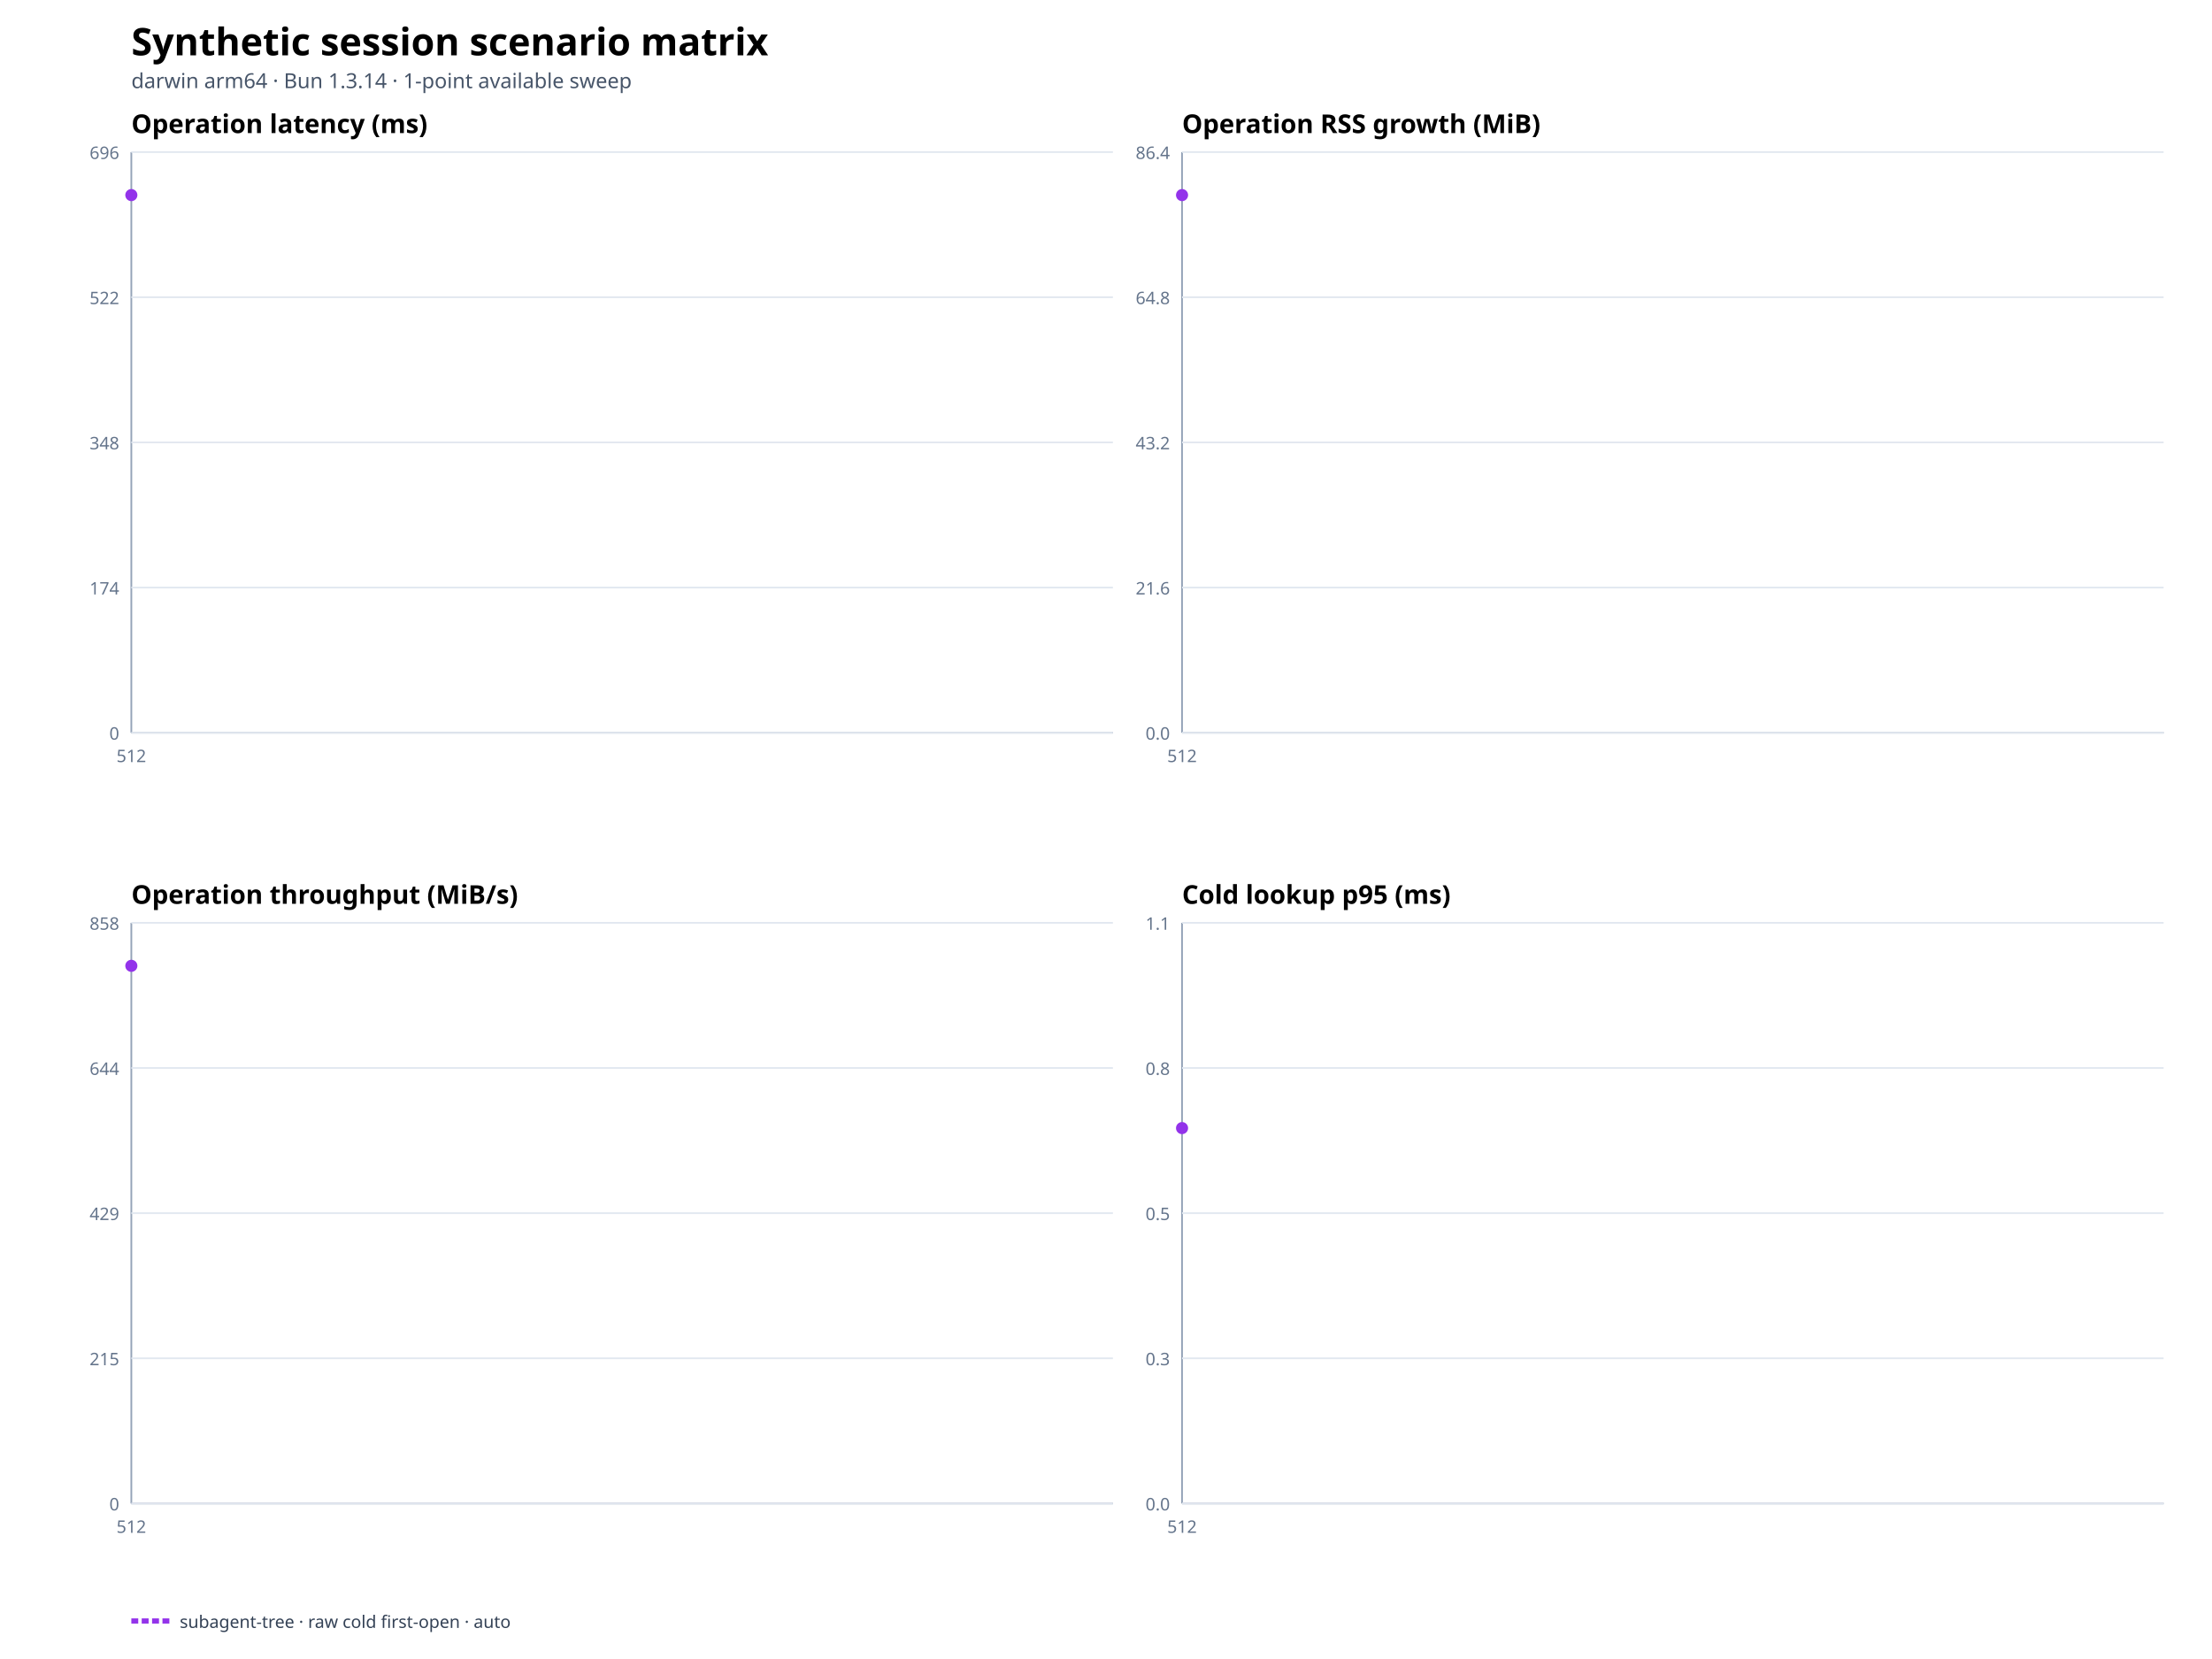
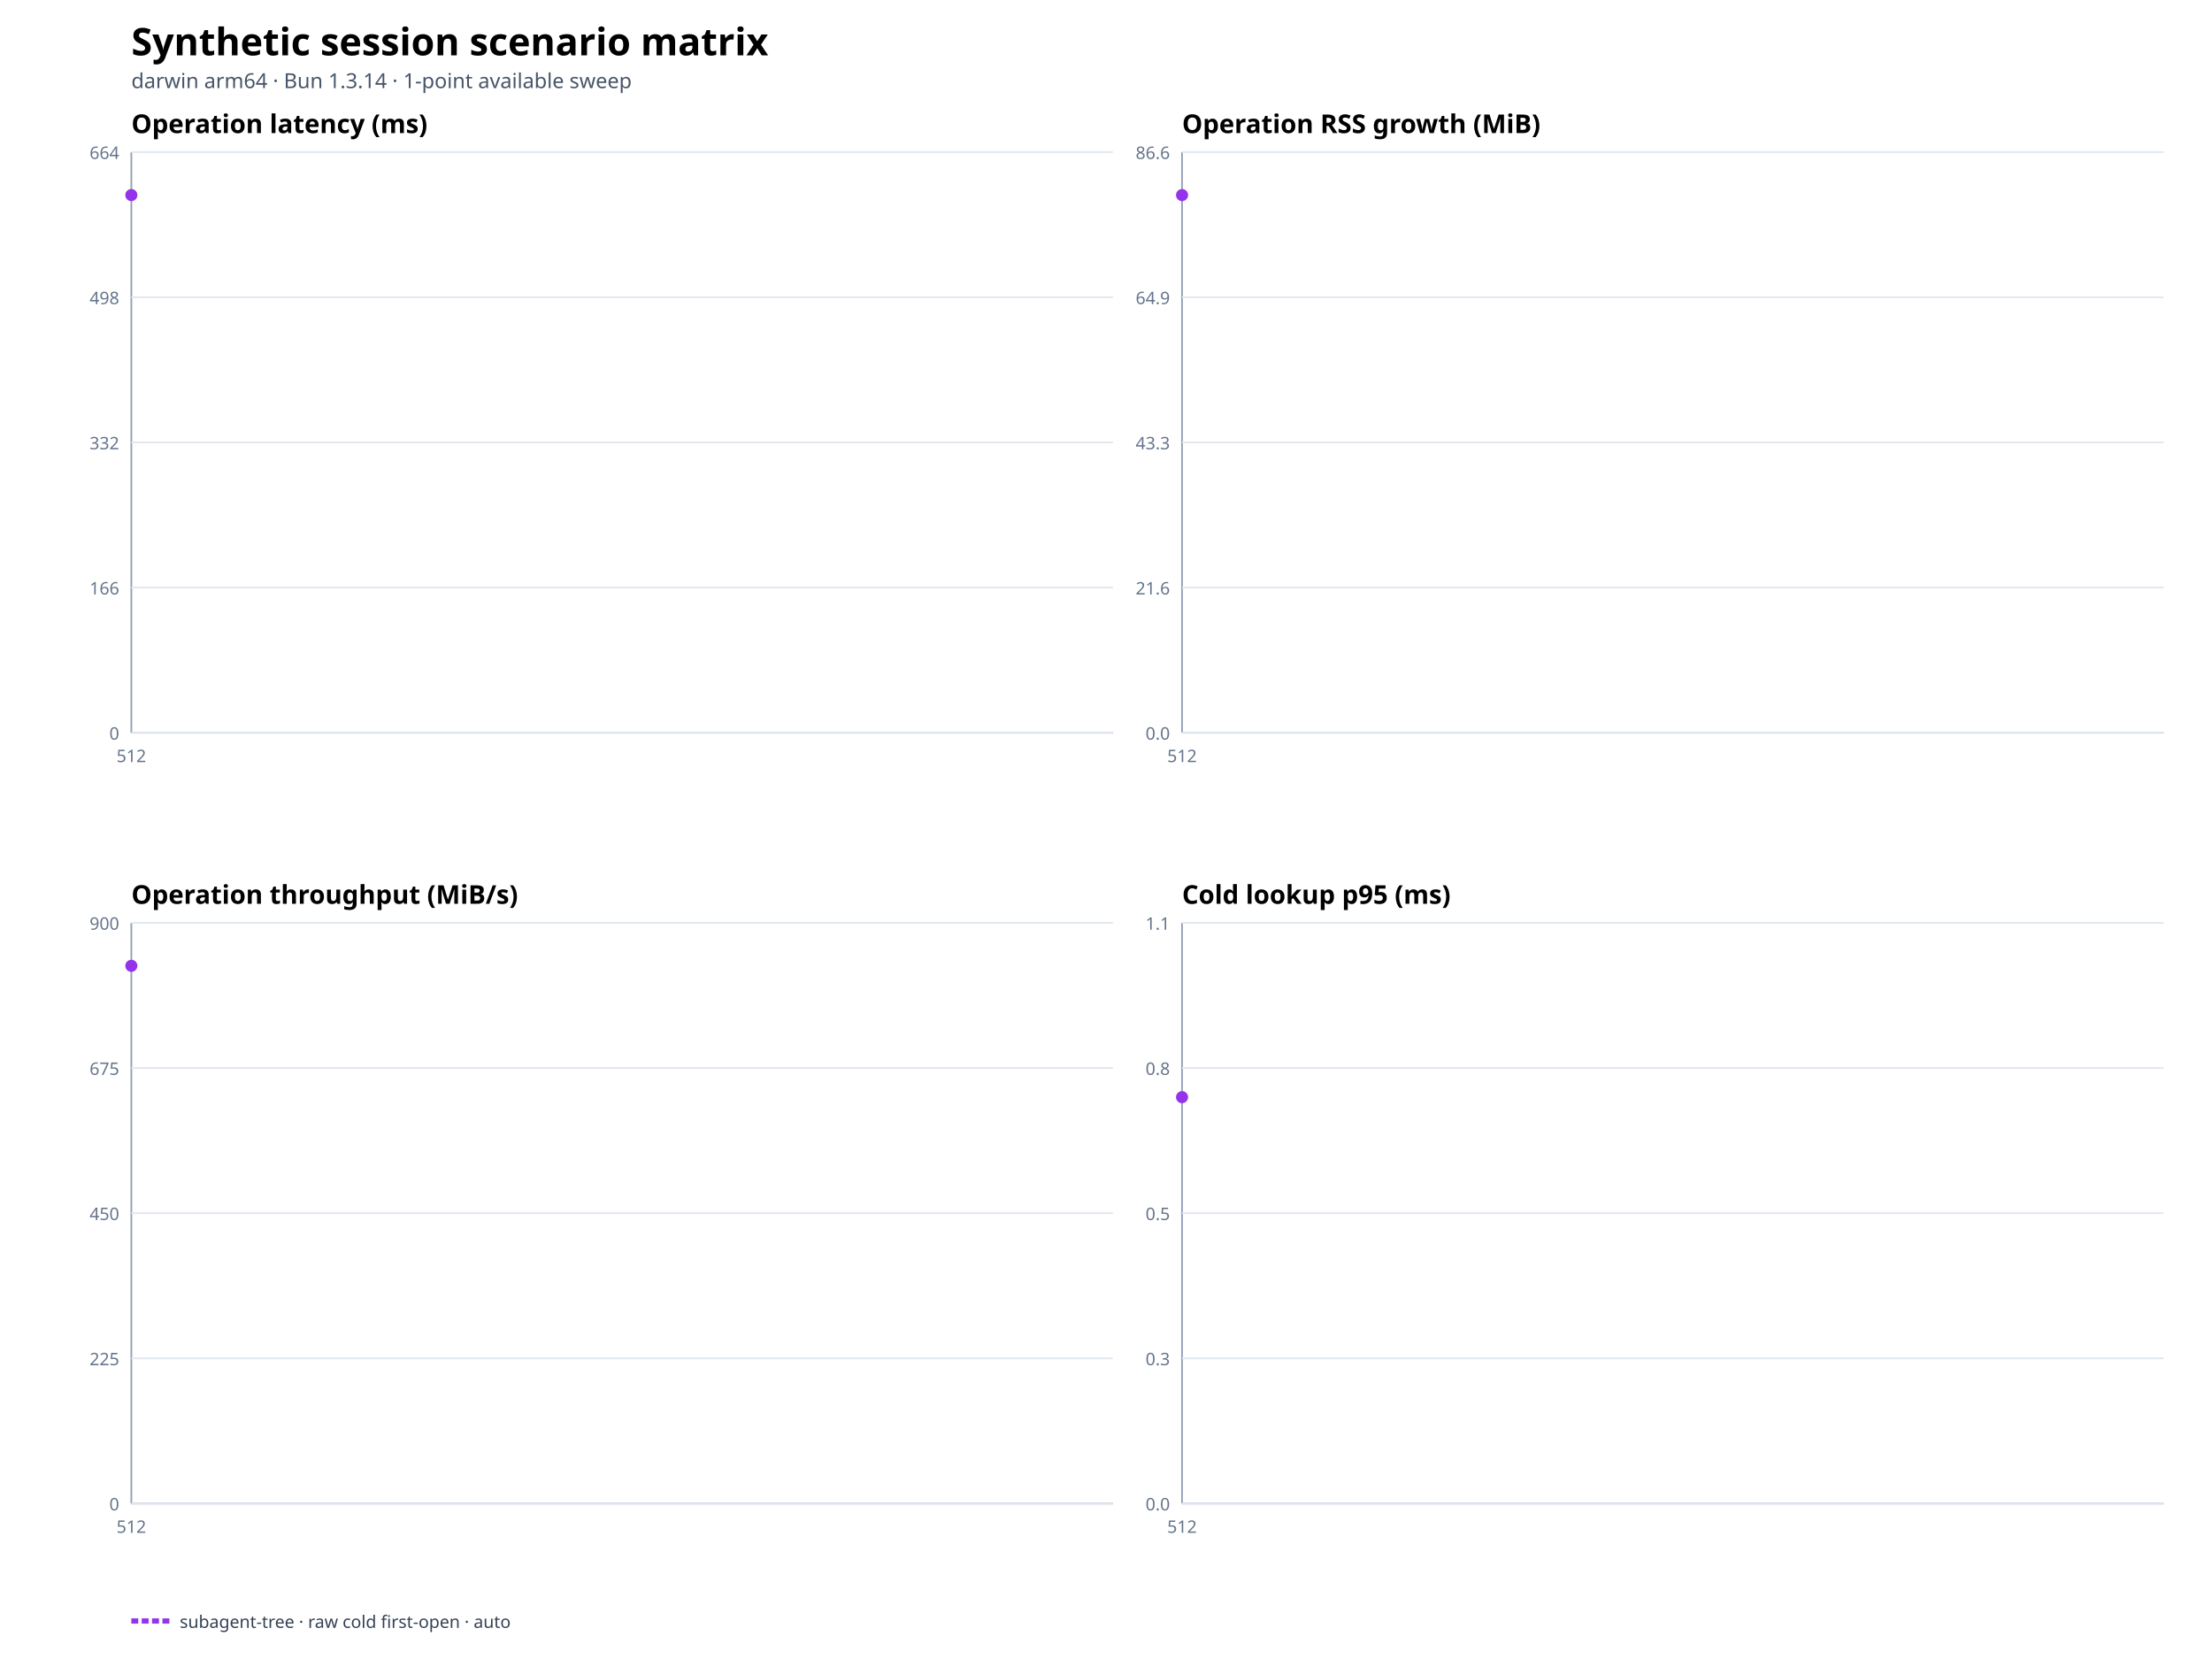
<svg xmlns="http://www.w3.org/2000/svg" width="1280" height="960" viewBox="0 0 1280 960">
  <rect width="100%" height="100%" fill="#ffffff" />
  <text x="76" y="32" font-family="system-ui,sans-serif" font-size="22" font-weight="700">Synthetic session scenario matrix</text>
  <text x="76" y="51" font-family="system-ui,sans-serif" font-size="12" fill="#475569">darwin arm64 · Bun 1.3.14 · 1-point available sweep</text>
  <text x="76" y="77" font-family="system-ui,sans-serif" font-size="15" font-weight="650">Operation latency (ms)</text>
  <line x1="76" y1="424" x2="644" y2="424" stroke="#94a3b8" />
  <line x1="76" y1="88" x2="76" y2="424" stroke="#94a3b8" />
  <line x1="76" y1="424" x2="644" y2="424" stroke="#e2e8f0" />
  <text x="69" y="428" text-anchor="end" font-family="system-ui,sans-serif" font-size="10" fill="#64748b">0</text>
  <line x1="76" y1="340" x2="644" y2="340" stroke="#e2e8f0" />
-   <text x="69" y="344" text-anchor="end" font-family="system-ui,sans-serif" font-size="10" fill="#64748b">174</text>
+   <text x="69" y="344" text-anchor="end" font-family="system-ui,sans-serif" font-size="10" fill="#64748b">166</text>
  <line x1="76" y1="256" x2="644" y2="256" stroke="#e2e8f0" />
-   <text x="69" y="260" text-anchor="end" font-family="system-ui,sans-serif" font-size="10" fill="#64748b">348</text>
+   <text x="69" y="260" text-anchor="end" font-family="system-ui,sans-serif" font-size="10" fill="#64748b">332</text>
  <line x1="76" y1="172" x2="644" y2="172" stroke="#e2e8f0" />
-   <text x="69" y="176" text-anchor="end" font-family="system-ui,sans-serif" font-size="10" fill="#64748b">522</text>
+   <text x="69" y="176" text-anchor="end" font-family="system-ui,sans-serif" font-size="10" fill="#64748b">498</text>
  <line x1="76" y1="88" x2="644" y2="88" stroke="#e2e8f0" />
-   <text x="69" y="92" text-anchor="end" font-family="system-ui,sans-serif" font-size="10" fill="#64748b">696</text>
+   <text x="69" y="92" text-anchor="end" font-family="system-ui,sans-serif" font-size="10" fill="#64748b">664</text>
  <text x="76" y="441" text-anchor="middle" font-family="system-ui,sans-serif" font-size="10" fill="#64748b">512</text>
  <circle cx="76" cy="112.889" r="3.5" fill="#9333ea" />
  <text x="684" y="77" font-family="system-ui,sans-serif" font-size="15" font-weight="650">Operation RSS growth (MiB)</text>
  <line x1="684" y1="424" x2="1252" y2="424" stroke="#94a3b8" />
  <line x1="684" y1="88" x2="684" y2="424" stroke="#94a3b8" />
  <line x1="684" y1="424" x2="1252" y2="424" stroke="#e2e8f0" />
  <text x="677" y="428" text-anchor="end" font-family="system-ui,sans-serif" font-size="10" fill="#64748b">0.0</text>
  <line x1="684" y1="340" x2="1252" y2="340" stroke="#e2e8f0" />
  <text x="677" y="344" text-anchor="end" font-family="system-ui,sans-serif" font-size="10" fill="#64748b">21.6</text>
  <line x1="684" y1="256" x2="1252" y2="256" stroke="#e2e8f0" />
-   <text x="677" y="260" text-anchor="end" font-family="system-ui,sans-serif" font-size="10" fill="#64748b">43.2</text>
+   <text x="677" y="260" text-anchor="end" font-family="system-ui,sans-serif" font-size="10" fill="#64748b">43.3</text>
  <line x1="684" y1="172" x2="1252" y2="172" stroke="#e2e8f0" />
-   <text x="677" y="176" text-anchor="end" font-family="system-ui,sans-serif" font-size="10" fill="#64748b">64.8</text>
+   <text x="677" y="176" text-anchor="end" font-family="system-ui,sans-serif" font-size="10" fill="#64748b">64.9</text>
  <line x1="684" y1="88" x2="1252" y2="88" stroke="#e2e8f0" />
-   <text x="677" y="92" text-anchor="end" font-family="system-ui,sans-serif" font-size="10" fill="#64748b">86.4</text>
+   <text x="677" y="92" text-anchor="end" font-family="system-ui,sans-serif" font-size="10" fill="#64748b">86.6</text>
  <text x="684" y="441" text-anchor="middle" font-family="system-ui,sans-serif" font-size="10" fill="#64748b">512</text>
  <circle cx="684" cy="112.889" r="3.5" fill="#9333ea" />
  <text x="76" y="523" font-family="system-ui,sans-serif" font-size="15" font-weight="650">Operation throughput (MiB/s)</text>
  <line x1="76" y1="870" x2="644" y2="870" stroke="#94a3b8" />
  <line x1="76" y1="534" x2="76" y2="870" stroke="#94a3b8" />
  <line x1="76" y1="870" x2="644" y2="870" stroke="#e2e8f0" />
  <text x="69" y="874" text-anchor="end" font-family="system-ui,sans-serif" font-size="10" fill="#64748b">0</text>
  <line x1="76" y1="786" x2="644" y2="786" stroke="#e2e8f0" />
-   <text x="69" y="790" text-anchor="end" font-family="system-ui,sans-serif" font-size="10" fill="#64748b">215</text>
+   <text x="69" y="790" text-anchor="end" font-family="system-ui,sans-serif" font-size="10" fill="#64748b">225</text>
  <line x1="76" y1="702" x2="644" y2="702" stroke="#e2e8f0" />
-   <text x="69" y="706" text-anchor="end" font-family="system-ui,sans-serif" font-size="10" fill="#64748b">429</text>
+   <text x="69" y="706" text-anchor="end" font-family="system-ui,sans-serif" font-size="10" fill="#64748b">450</text>
  <line x1="76" y1="618" x2="644" y2="618" stroke="#e2e8f0" />
-   <text x="69" y="622" text-anchor="end" font-family="system-ui,sans-serif" font-size="10" fill="#64748b">644</text>
+   <text x="69" y="622" text-anchor="end" font-family="system-ui,sans-serif" font-size="10" fill="#64748b">675</text>
  <line x1="76" y1="534" x2="644" y2="534" stroke="#e2e8f0" />
-   <text x="69" y="538" text-anchor="end" font-family="system-ui,sans-serif" font-size="10" fill="#64748b">858</text>
+   <text x="69" y="538" text-anchor="end" font-family="system-ui,sans-serif" font-size="10" fill="#64748b">900</text>
  <text x="76" y="887" text-anchor="middle" font-family="system-ui,sans-serif" font-size="10" fill="#64748b">512</text>
  <circle cx="76" cy="558.889" r="3.5" fill="#9333ea" />
  <text x="684" y="523" font-family="system-ui,sans-serif" font-size="15" font-weight="650">Cold lookup p95 (ms)</text>
  <line x1="684" y1="870" x2="1252" y2="870" stroke="#94a3b8" />
  <line x1="684" y1="534" x2="684" y2="870" stroke="#94a3b8" />
  <line x1="684" y1="870" x2="1252" y2="870" stroke="#e2e8f0" />
  <text x="677" y="874" text-anchor="end" font-family="system-ui,sans-serif" font-size="10" fill="#64748b">0.0</text>
  <line x1="684" y1="786" x2="1252" y2="786" stroke="#e2e8f0" />
  <text x="677" y="790" text-anchor="end" font-family="system-ui,sans-serif" font-size="10" fill="#64748b">0.3</text>
  <line x1="684" y1="702" x2="1252" y2="702" stroke="#e2e8f0" />
  <text x="677" y="706" text-anchor="end" font-family="system-ui,sans-serif" font-size="10" fill="#64748b">0.5</text>
  <line x1="684" y1="618" x2="1252" y2="618" stroke="#e2e8f0" />
  <text x="677" y="622" text-anchor="end" font-family="system-ui,sans-serif" font-size="10" fill="#64748b">0.8</text>
  <line x1="684" y1="534" x2="1252" y2="534" stroke="#e2e8f0" />
  <text x="677" y="538" text-anchor="end" font-family="system-ui,sans-serif" font-size="10" fill="#64748b">1.1</text>
  <text x="684" y="887" text-anchor="middle" font-family="system-ui,sans-serif" font-size="10" fill="#64748b">512</text>
-   <circle cx="684" cy="652.792" r="3.5" fill="#9333ea" />
+   <circle cx="684" cy="634.891" r="3.5" fill="#9333ea" />
  <line x1="76" y1="938" x2="98" y2="938" stroke="#9333ea" stroke-width="3" stroke-dasharray="4 2" />
  <text x="104" y="942" font-family="system-ui,sans-serif" font-size="10" fill="#334155">subagent-tree · raw cold first-open · auto</text>
</svg>
